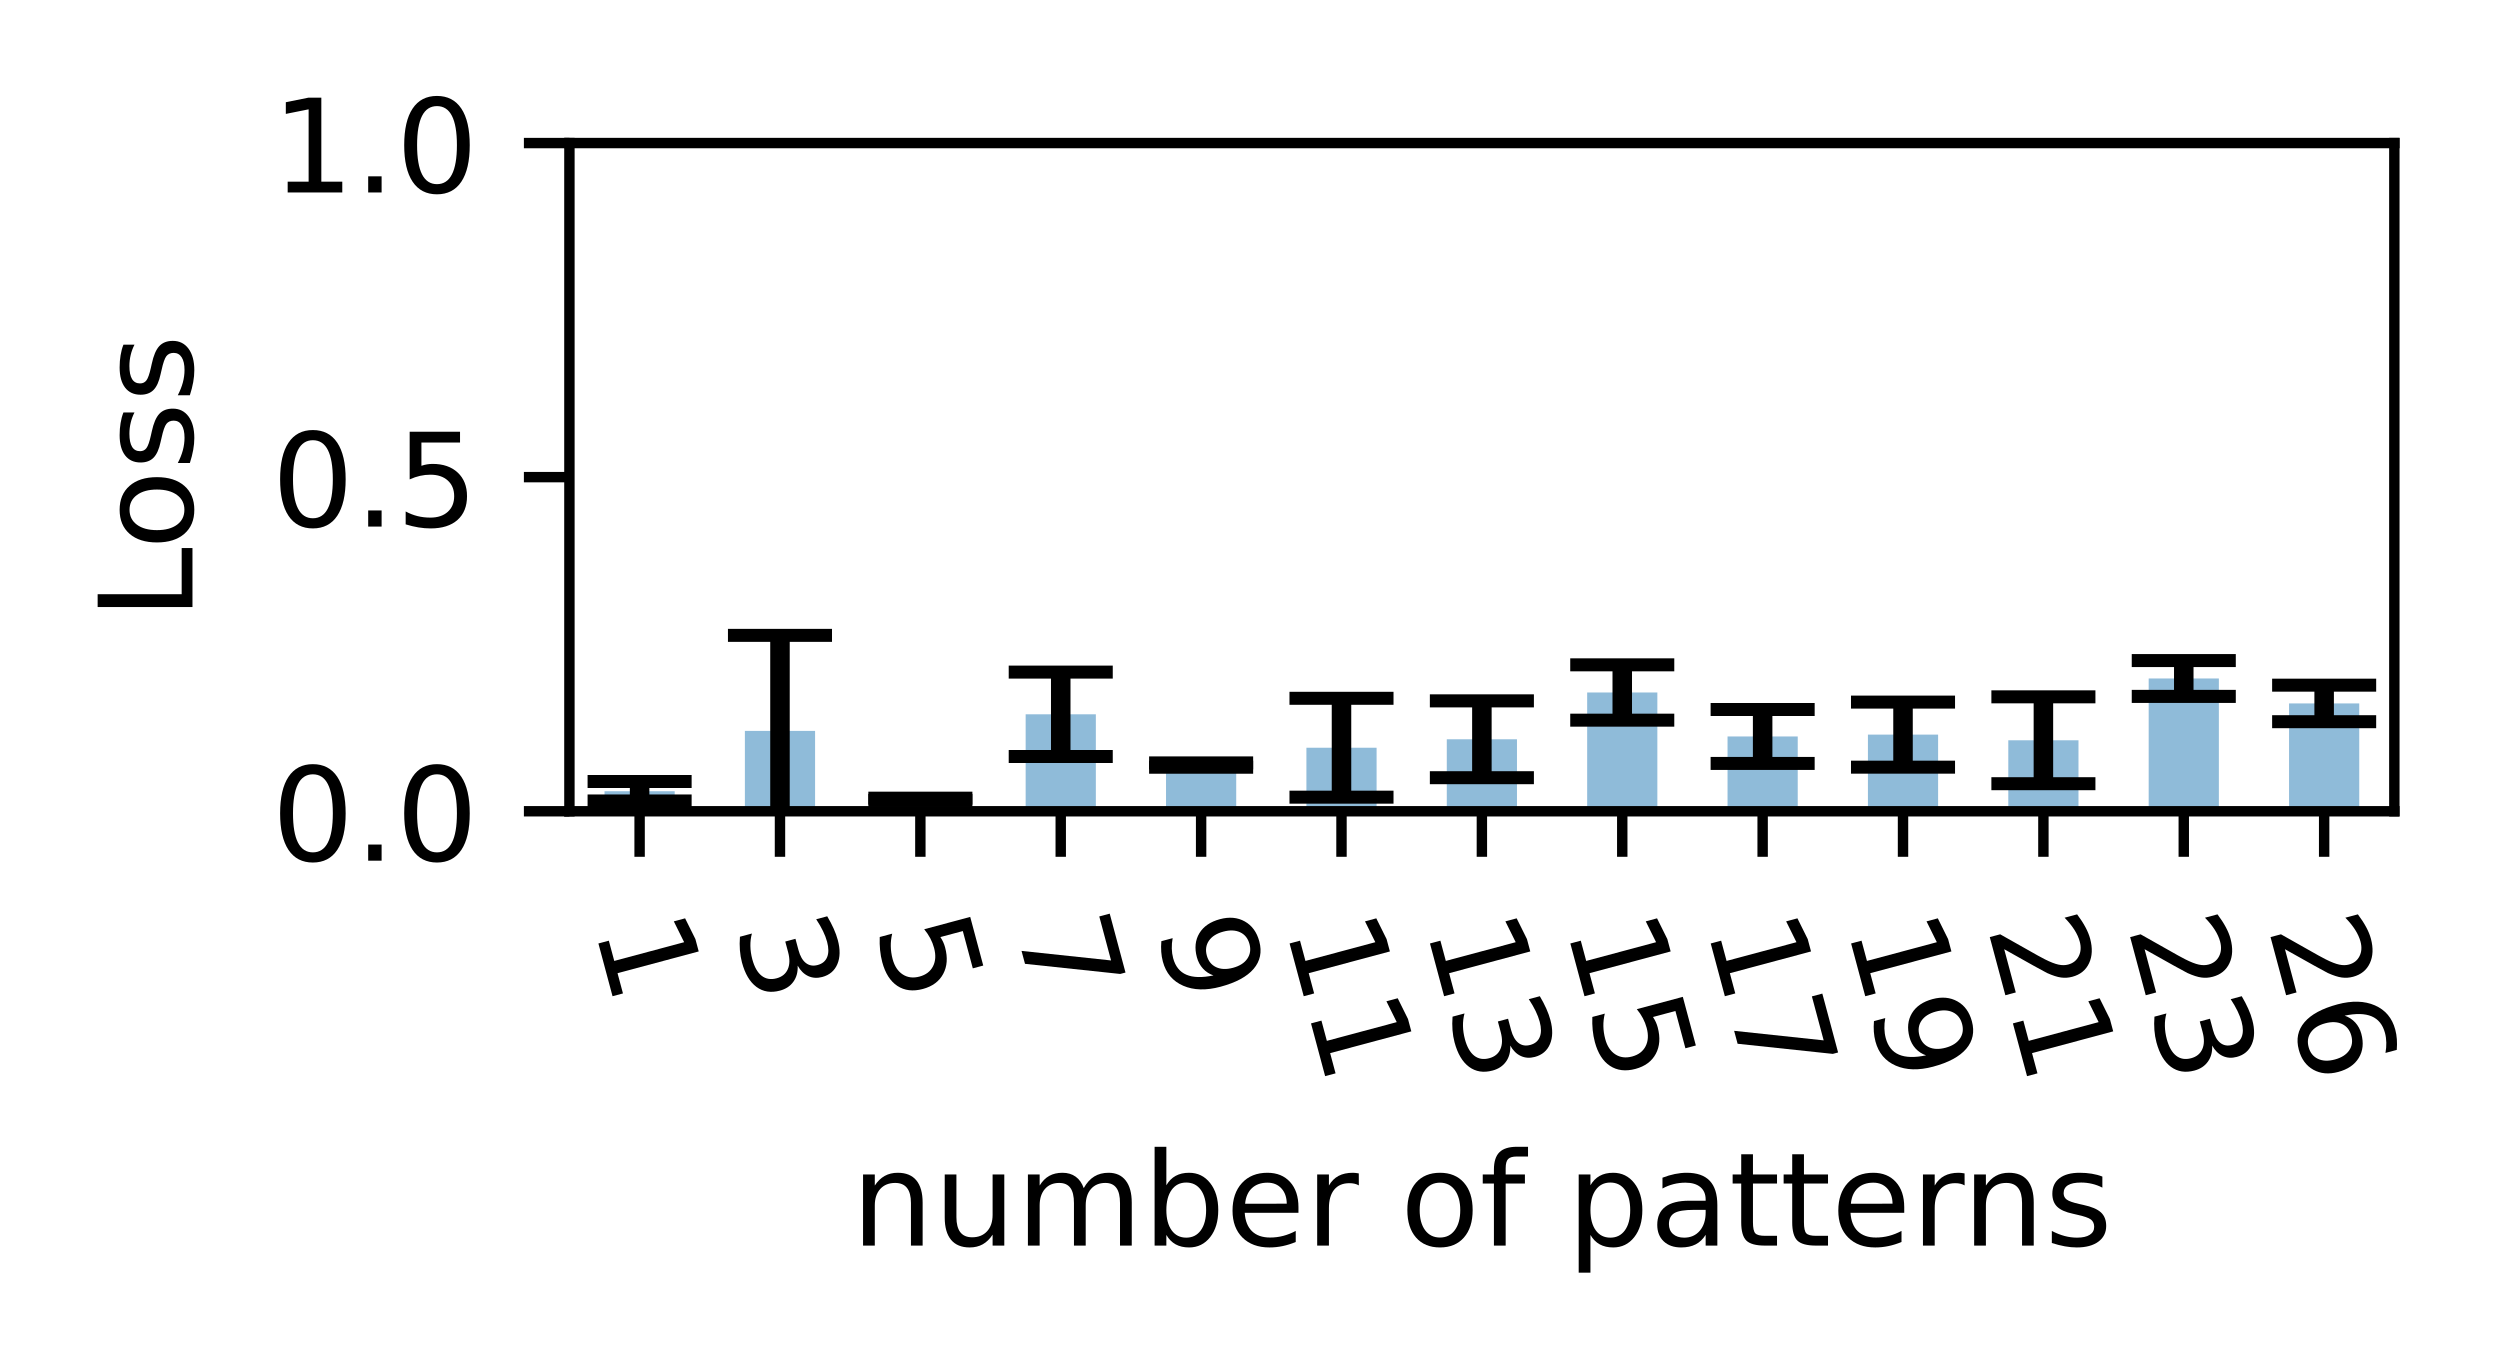
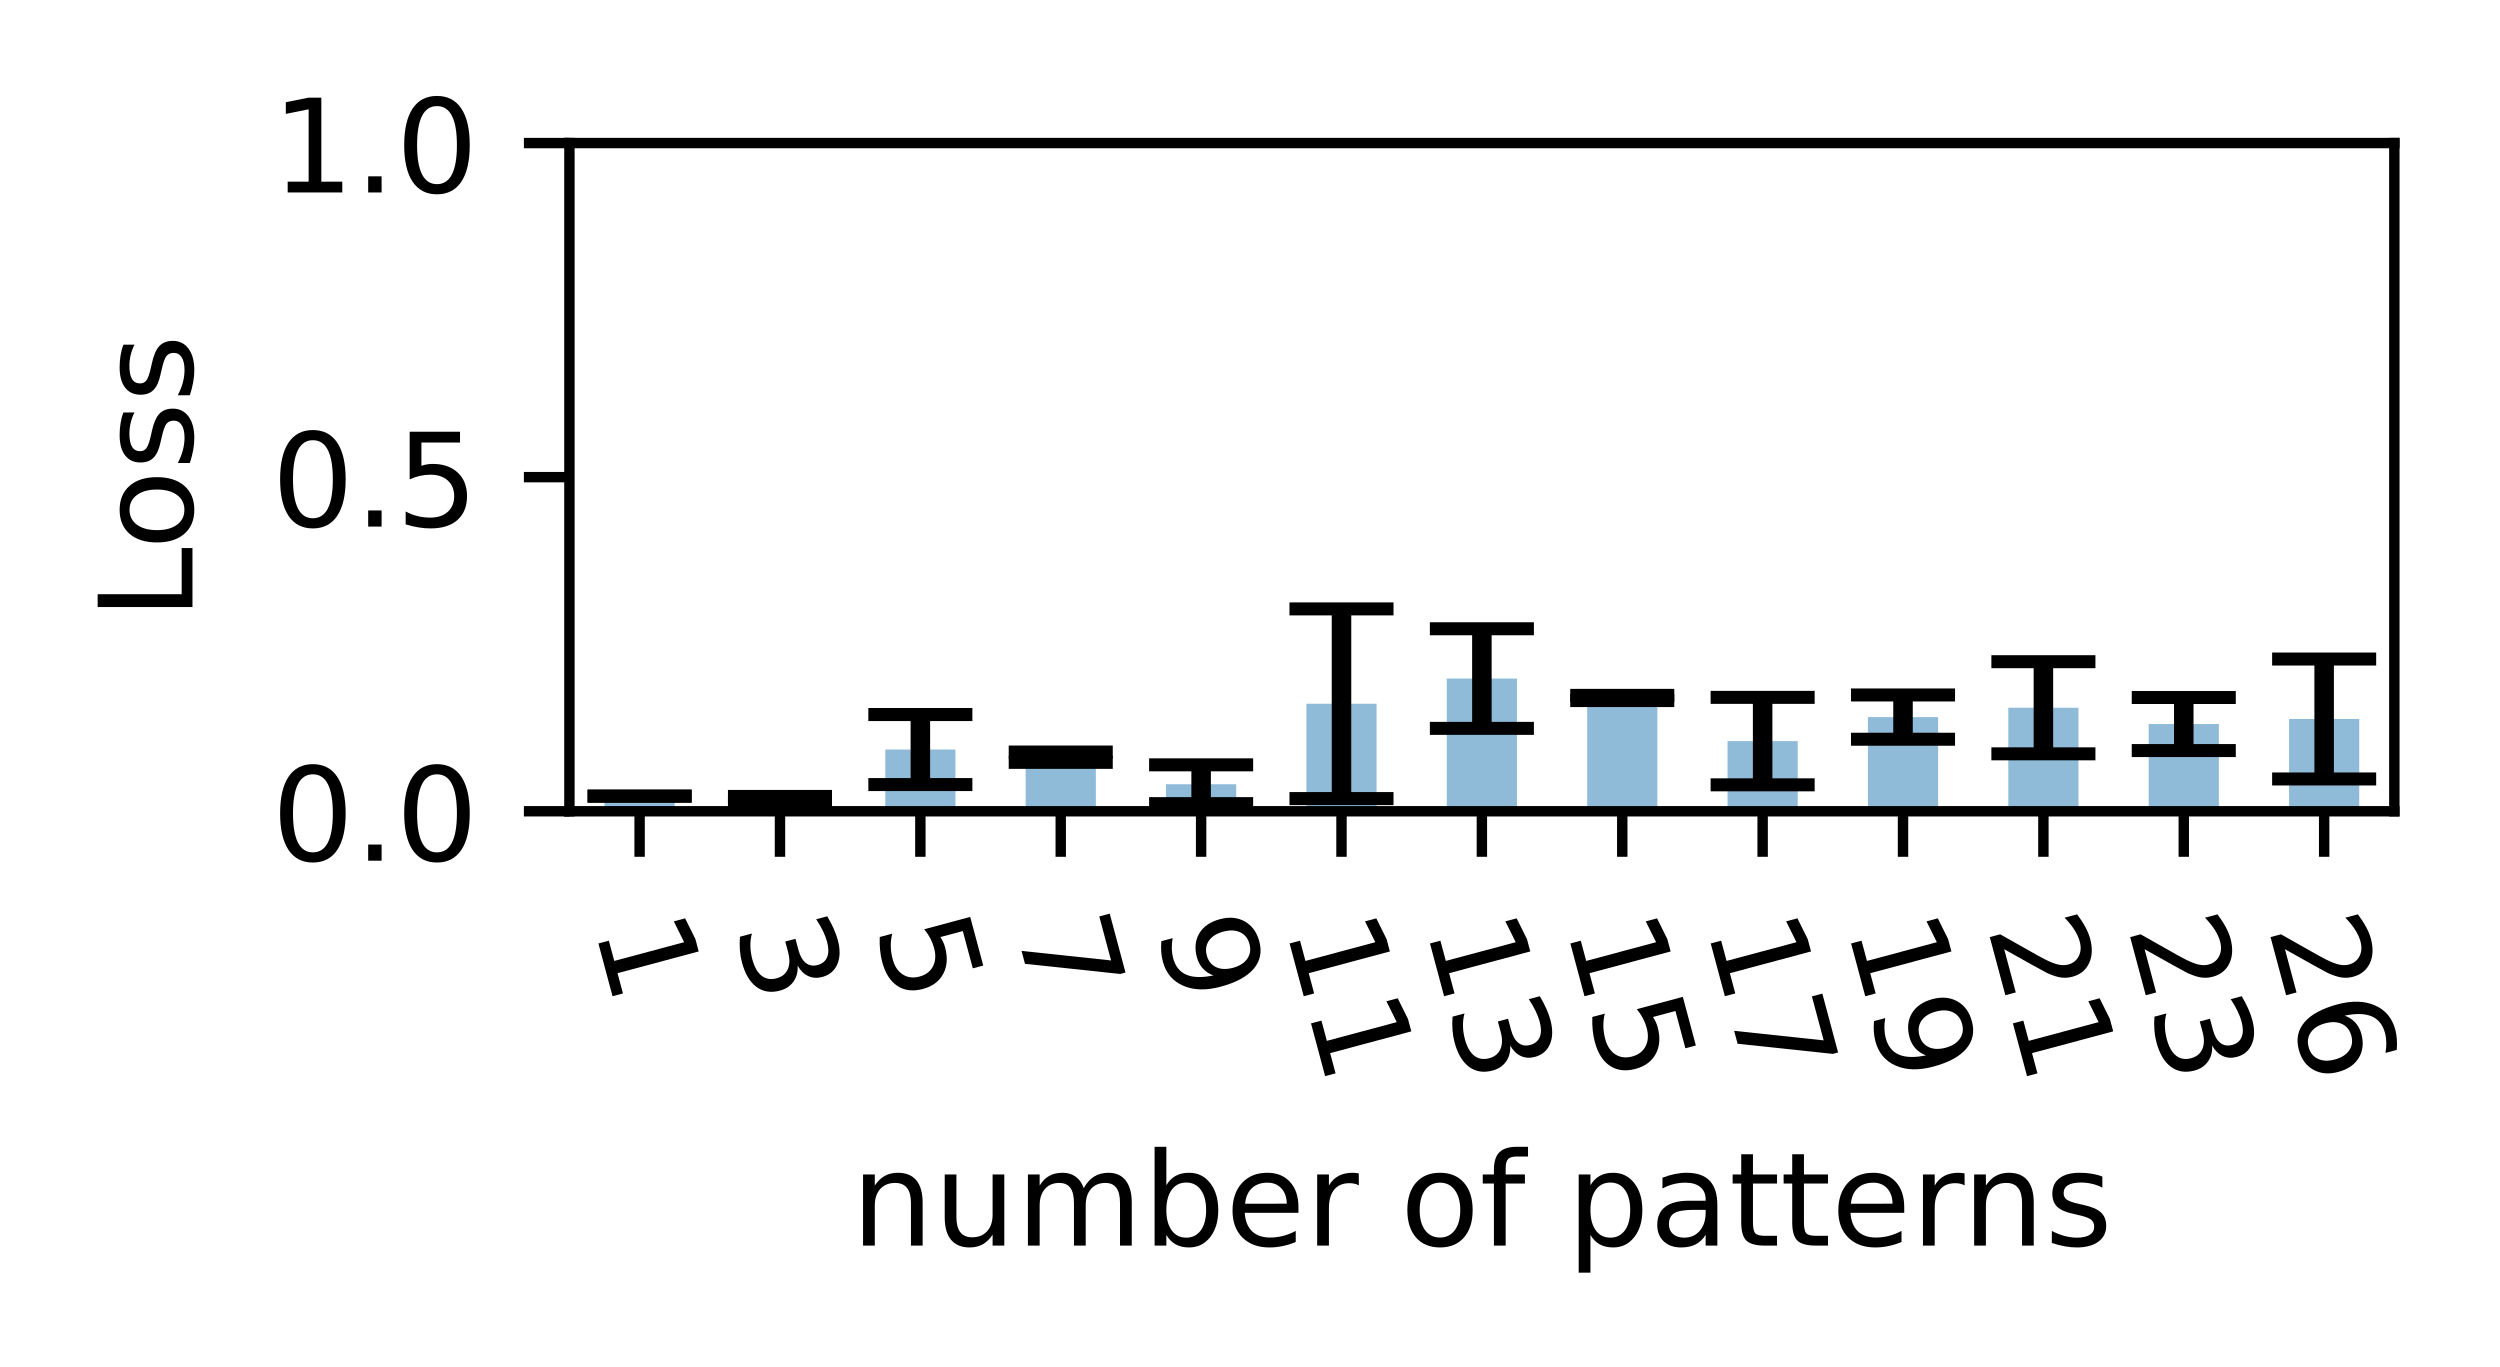
<svg xmlns="http://www.w3.org/2000/svg" xmlns:xlink="http://www.w3.org/1999/xlink" width="192.22pt" height="105.052pt" viewBox="0 0 192.22 105.052" version="1.1">
  <defs>
    <style type="text/css">*{stroke-linejoin: round; stroke-linecap: butt}</style>
  </defs>
  <g id="figure_1">
    <g id="patch_1">
      <path d="M 0 105.052  L 192.22 105.052  L 192.22 0  L 0 0  L 0 105.052  z " style="fill: none" />
    </g>
    <g id="axes_1">
      <g id="patch_2">
        <path d="M 43.781 62.377  L 184.096 62.377  L 184.096 10.999  L 43.781 10.999  L 43.781 62.377  z " style="fill: none" />
      </g>
      <g id="patch_3">
-         <path d="M 46.48 62.377  L 51.876 62.377  L 51.876 60.836  L 46.48 60.836  z " clip-path="url(#pf0fa084172)" style="fill: #1f77b4; opacity: 0.5" />
+         <path d="M 46.48 62.377  L 51.876 62.377  L 51.876 61.214  L 46.48 61.214  z " clip-path="url(#p32cb9b7540)" style="fill: #1f77b4; opacity: 0.5" />
      </g>
      <g id="patch_4">
-         <path d="M 57.273 62.377  L 62.67 62.377  L 62.67 56.197  L 57.273 56.197  z " clip-path="url(#pf0fa084172)" style="fill: #1f77b4; opacity: 0.5" />
+         <path d="M 57.273 62.377  L 62.67 62.377  L 62.67 61.5  L 57.273 61.5  z " clip-path="url(#p32cb9b7540)" style="fill: #1f77b4; opacity: 0.5" />
      </g>
      <g id="patch_5">
-         <path d="M 68.067 62.377  L 73.463 62.377  L 73.463 61.457  L 68.067 61.457  z " clip-path="url(#pf0fa084172)" style="fill: #1f77b4; opacity: 0.5" />
+         <path d="M 68.067 62.377  L 73.463 62.377  L 73.463 57.631  L 68.067 57.631  z " clip-path="url(#p32cb9b7540)" style="fill: #1f77b4; opacity: 0.5" />
      </g>
      <g id="patch_6">
-         <path d="M 78.86 62.377  L 84.257 62.377  L 84.257 54.921  L 78.86 54.921  z " clip-path="url(#pf0fa084172)" style="fill: #1f77b4; opacity: 0.5" />
+         <path d="M 78.86 62.377  L 84.257 62.377  L 84.257 58.22  L 78.86 58.22  z " clip-path="url(#p32cb9b7540)" style="fill: #1f77b4; opacity: 0.5" />
      </g>
      <g id="patch_7">
-         <path d="M 89.653 62.377  L 95.05 62.377  L 95.05 58.825  L 89.653 58.825  z " clip-path="url(#pf0fa084172)" style="fill: #1f77b4; opacity: 0.5" />
+         <path d="M 89.653 62.377  L 95.05 62.377  L 95.05 60.299  L 89.653 60.299  z " clip-path="url(#p32cb9b7540)" style="fill: #1f77b4; opacity: 0.5" />
      </g>
      <g id="patch_8">
-         <path d="M 100.447 62.377  L 105.844 62.377  L 105.844 57.492  L 100.447 57.492  z " clip-path="url(#pf0fa084172)" style="fill: #1f77b4; opacity: 0.5" />
+         <path d="M 100.447 62.377  L 105.844 62.377  L 105.844 54.109  L 100.447 54.109  z " clip-path="url(#p32cb9b7540)" style="fill: #1f77b4; opacity: 0.5" />
      </g>
      <g id="patch_9">
-         <path d="M 111.24 62.377  L 116.637 62.377  L 116.637 56.842  L 111.24 56.842  z " clip-path="url(#pf0fa084172)" style="fill: #1f77b4; opacity: 0.5" />
+         <path d="M 111.24 62.377  L 116.637 62.377  L 116.637 52.173  L 111.24 52.173  z " clip-path="url(#p32cb9b7540)" style="fill: #1f77b4; opacity: 0.5" />
      </g>
      <g id="patch_10">
-         <path d="M 122.034 62.377  L 127.431 62.377  L 127.431 53.244  L 122.034 53.244  z " clip-path="url(#pf0fa084172)" style="fill: #1f77b4; opacity: 0.5" />
+         <path d="M 122.034 62.377  L 127.431 62.377  L 127.431 53.667  L 122.034 53.667  z " clip-path="url(#p32cb9b7540)" style="fill: #1f77b4; opacity: 0.5" />
      </g>
      <g id="patch_11">
-         <path d="M 132.827 62.377  L 138.224 62.377  L 138.224 56.625  L 132.827 56.625  z " clip-path="url(#pf0fa084172)" style="fill: #1f77b4; opacity: 0.5" />
+         <path d="M 132.827 62.377  L 138.224 62.377  L 138.224 56.983  L 132.827 56.983  z " clip-path="url(#p32cb9b7540)" style="fill: #1f77b4; opacity: 0.5" />
      </g>
      <g id="patch_12">
-         <path d="M 143.621 62.377  L 149.017 62.377  L 149.017 56.483  L 143.621 56.483  z " clip-path="url(#pf0fa084172)" style="fill: #1f77b4; opacity: 0.5" />
+         <path d="M 143.621 62.377  L 149.017 62.377  L 149.017 55.138  L 143.621 55.138  z " clip-path="url(#p32cb9b7540)" style="fill: #1f77b4; opacity: 0.5" />
      </g>
      <g id="patch_13">
-         <path d="M 154.414 62.377  L 159.811 62.377  L 159.811 56.918  L 154.414 56.918  z " clip-path="url(#pf0fa084172)" style="fill: #1f77b4; opacity: 0.5" />
+         <path d="M 154.414 62.377  L 159.811 62.377  L 159.811 54.418  L 154.414 54.418  z " clip-path="url(#p32cb9b7540)" style="fill: #1f77b4; opacity: 0.5" />
      </g>
      <g id="patch_14">
-         <path d="M 165.208 62.377  L 170.604 62.377  L 170.604 52.167  L 165.208 52.167  z " clip-path="url(#pf0fa084172)" style="fill: #1f77b4; opacity: 0.5" />
+         <path d="M 165.208 62.377  L 170.604 62.377  L 170.604 55.67  L 165.208 55.67  z " clip-path="url(#p32cb9b7540)" style="fill: #1f77b4; opacity: 0.5" />
      </g>
      <g id="patch_15">
-         <path d="M 176.001 62.377  L 181.398 62.377  L 181.398 54.085  L 176.001 54.085  z " clip-path="url(#pf0fa084172)" style="fill: #1f77b4; opacity: 0.5" />
+         <path d="M 176.001 62.377  L 181.398 62.377  L 181.398 55.281  L 176.001 55.281  z " clip-path="url(#p32cb9b7540)" style="fill: #1f77b4; opacity: 0.5" />
      </g>
      <g id="matplotlib.axis_1">
        <g id="xtick_1">
          <g id="line2d_1">
            <defs>
-               <path id="mbf440518ce" d="M 0 0  L 0 3.5  " style="stroke: #000000; stroke-width: 0.8" />
+               <path id="m247c81ebcf" d="M 0 0  L 0 3.5  " style="stroke: #000000; stroke-width: 0.8" />
            </defs>
            <g>
-               <use xlink:href="#mbf440518ce" x="49.178" y="62.377" style="stroke: #000000; stroke-width: 0.8" />
+               <use xlink:href="#m247c81ebcf" x="49.178" y="62.377" style="stroke: #000000; stroke-width: 0.8" />
            </g>
          </g>
          <g id="text_1">
            <g transform="translate(45.68926 71.34379) rotate(-285) scale(0.1 -0.1)">
              <defs>
                <path id="DejaVuSans-31" d="M 794 531  L 1825 531  L 1825 4091  L 703 3866  L 703 4441  L 1819 4666  L 2450 4666  L 2450 531  L 3481 531  L 3481 0  L 794 0  L 794 531  z " transform="scale(0.015625)" />
              </defs>
              <use xlink:href="#DejaVuSans-31" />
            </g>
          </g>
        </g>
        <g id="xtick_2">
          <g id="line2d_2">
            <g>
-               <use xlink:href="#mbf440518ce" x="59.971" y="62.377" style="stroke: #000000; stroke-width: 0.8" />
+               <use xlink:href="#m247c81ebcf" x="59.971" y="62.377" style="stroke: #000000; stroke-width: 0.8" />
            </g>
          </g>
          <g id="text_2">
            <g transform="translate(56.48272 71.34379) rotate(-285) scale(0.1 -0.1)">
              <defs>
                <path id="DejaVuSans-33" d="M 2597 2516  Q 3050 2419 3304 2112  Q 3559 1806 3559 1356  Q 3559 666 3084 287  Q 2609 -91 1734 -91  Q 1441 -91 1130 -33  Q 819 25 488 141  L 488 750  Q 750 597 1062 519  Q 1375 441 1716 441  Q 2309 441 2620 675  Q 2931 909 2931 1356  Q 2931 1769 2642 2001  Q 2353 2234 1838 2234  L 1294 2234  L 1294 2753  L 1863 2753  Q 2328 2753 2575 2939  Q 2822 3125 2822 3475  Q 2822 3834 2567 4026  Q 2313 4219 1838 4219  Q 1578 4219 1281 4162  Q 984 4106 628 3988  L 628 4550  Q 988 4650 1302 4700  Q 1616 4750 1894 4750  Q 2613 4750 3031 4423  Q 3450 4097 3450 3541  Q 3450 3153 3228 2886  Q 3006 2619 2597 2516  z " transform="scale(0.015625)" />
              </defs>
              <use xlink:href="#DejaVuSans-33" />
            </g>
          </g>
        </g>
        <g id="xtick_3">
          <g id="line2d_3">
            <g>
-               <use xlink:href="#mbf440518ce" x="70.765" y="62.377" style="stroke: #000000; stroke-width: 0.8" />
+               <use xlink:href="#m247c81ebcf" x="70.765" y="62.377" style="stroke: #000000; stroke-width: 0.8" />
            </g>
          </g>
          <g id="text_3">
            <g transform="translate(67.27618 71.34379) rotate(-285) scale(0.1 -0.1)">
              <defs>
                <path id="DejaVuSans-35" d="M 691 4666  L 3169 4666  L 3169 4134  L 1269 4134  L 1269 2991  Q 1406 3038 1543 3061  Q 1681 3084 1819 3084  Q 2600 3084 3056 2656  Q 3513 2228 3513 1497  Q 3513 744 3044 326  Q 2575 -91 1722 -91  Q 1428 -91 1123 -41  Q 819 9 494 109  L 494 744  Q 775 591 1075 516  Q 1375 441 1709 441  Q 2250 441 2565 725  Q 2881 1009 2881 1497  Q 2881 1984 2565 2268  Q 2250 2553 1709 2553  Q 1456 2553 1204 2497  Q 953 2441 691 2322  L 691 4666  z " transform="scale(0.015625)" />
              </defs>
              <use xlink:href="#DejaVuSans-35" />
            </g>
          </g>
        </g>
        <g id="xtick_4">
          <g id="line2d_4">
            <g>
-               <use xlink:href="#mbf440518ce" x="81.558" y="62.377" style="stroke: #000000; stroke-width: 0.8" />
+               <use xlink:href="#m247c81ebcf" x="81.558" y="62.377" style="stroke: #000000; stroke-width: 0.8" />
            </g>
          </g>
          <g id="text_4">
            <g transform="translate(78.06964 71.34379) rotate(-285) scale(0.1 -0.1)">
              <defs>
                <path id="DejaVuSans-37" d="M 525 4666  L 3525 4666  L 3525 4397  L 1831 0  L 1172 0  L 2766 4134  L 525 4134  L 525 4666  z " transform="scale(0.015625)" />
              </defs>
              <use xlink:href="#DejaVuSans-37" />
            </g>
          </g>
        </g>
        <g id="xtick_5">
          <g id="line2d_5">
            <g>
-               <use xlink:href="#mbf440518ce" x="92.352" y="62.377" style="stroke: #000000; stroke-width: 0.8" />
+               <use xlink:href="#m247c81ebcf" x="92.352" y="62.377" style="stroke: #000000; stroke-width: 0.8" />
            </g>
          </g>
          <g id="text_5">
            <g transform="translate(88.86309 71.34379) rotate(-285) scale(0.1 -0.1)">
              <defs>
                <path id="DejaVuSans-39" d="M 703 97  L 703 672  Q 941 559 1184 500  Q 1428 441 1663 441  Q 2288 441 2617 861  Q 2947 1281 2994 2138  Q 2813 1869 2534 1725  Q 2256 1581 1919 1581  Q 1219 1581 811 2004  Q 403 2428 403 3163  Q 403 3881 828 4315  Q 1253 4750 1959 4750  Q 2769 4750 3195 4129  Q 3622 3509 3622 2328  Q 3622 1225 3098 567  Q 2575 -91 1691 -91  Q 1453 -91 1209 -44  Q 966 3 703 97  z M 1959 2075  Q 2384 2075 2632 2365  Q 2881 2656 2881 3163  Q 2881 3666 2632 3958  Q 2384 4250 1959 4250  Q 1534 4250 1286 3958  Q 1038 3666 1038 3163  Q 1038 2656 1286 2365  Q 1534 2075 1959 2075  z " transform="scale(0.015625)" />
              </defs>
              <use xlink:href="#DejaVuSans-39" />
            </g>
          </g>
        </g>
        <g id="xtick_6">
          <g id="line2d_6">
            <g>
-               <use xlink:href="#mbf440518ce" x="103.145" y="62.377" style="stroke: #000000; stroke-width: 0.8" />
+               <use xlink:href="#m247c81ebcf" x="103.145" y="62.377" style="stroke: #000000; stroke-width: 0.8" />
            </g>
          </g>
          <g id="text_6">
            <g transform="translate(98.83318 71.34379) rotate(-285) scale(0.1 -0.1)">
              <use xlink:href="#DejaVuSans-31" />
              <use xlink:href="#DejaVuSans-31" transform="translate(63.62305 0)" />
            </g>
          </g>
        </g>
        <g id="xtick_7">
          <g id="line2d_7">
            <g>
-               <use xlink:href="#mbf440518ce" x="113.939" y="62.377" style="stroke: #000000; stroke-width: 0.8" />
+               <use xlink:href="#m247c81ebcf" x="113.939" y="62.377" style="stroke: #000000; stroke-width: 0.8" />
            </g>
          </g>
          <g id="text_7">
            <g transform="translate(109.6266 71.34379) rotate(-285) scale(0.1 -0.1)">
              <use xlink:href="#DejaVuSans-31" />
              <use xlink:href="#DejaVuSans-33" transform="translate(63.62305 0)" />
            </g>
          </g>
        </g>
        <g id="xtick_8">
          <g id="line2d_8">
            <g>
-               <use xlink:href="#mbf440518ce" x="124.732" y="62.377" style="stroke: #000000; stroke-width: 0.8" />
+               <use xlink:href="#m247c81ebcf" x="124.732" y="62.377" style="stroke: #000000; stroke-width: 0.8" />
            </g>
          </g>
          <g id="text_8">
            <g transform="translate(120.4201 71.34379) rotate(-285) scale(0.1 -0.1)">
              <use xlink:href="#DejaVuSans-31" />
              <use xlink:href="#DejaVuSans-35" transform="translate(63.62305 0)" />
            </g>
          </g>
        </g>
        <g id="xtick_9">
          <g id="line2d_9">
            <g>
-               <use xlink:href="#mbf440518ce" x="135.526" y="62.377" style="stroke: #000000; stroke-width: 0.8" />
+               <use xlink:href="#m247c81ebcf" x="135.526" y="62.377" style="stroke: #000000; stroke-width: 0.8" />
            </g>
          </g>
          <g id="text_9">
            <g transform="translate(131.2136 71.34379) rotate(-285) scale(0.1 -0.1)">
              <use xlink:href="#DejaVuSans-31" />
              <use xlink:href="#DejaVuSans-37" transform="translate(63.62305 0)" />
            </g>
          </g>
        </g>
        <g id="xtick_10">
          <g id="line2d_10">
            <g>
-               <use xlink:href="#mbf440518ce" x="146.319" y="62.377" style="stroke: #000000; stroke-width: 0.8" />
+               <use xlink:href="#m247c81ebcf" x="146.319" y="62.377" style="stroke: #000000; stroke-width: 0.8" />
            </g>
          </g>
          <g id="text_10">
            <g transform="translate(142.007 71.34379) rotate(-285) scale(0.1 -0.1)">
              <use xlink:href="#DejaVuSans-31" />
              <use xlink:href="#DejaVuSans-39" transform="translate(63.62305 0)" />
            </g>
          </g>
        </g>
        <g id="xtick_11">
          <g id="line2d_11">
            <g>
-               <use xlink:href="#mbf440518ce" x="157.113" y="62.377" style="stroke: #000000; stroke-width: 0.8" />
+               <use xlink:href="#m247c81ebcf" x="157.113" y="62.377" style="stroke: #000000; stroke-width: 0.8" />
            </g>
          </g>
          <g id="text_11">
            <g transform="translate(152.8005 71.34379) rotate(-285) scale(0.1 -0.1)">
              <defs>
                <path id="DejaVuSans-32" d="M 1228 531  L 3431 531  L 3431 0  L 469 0  L 469 531  Q 828 903 1448 1529  Q 2069 2156 2228 2338  Q 2531 2678 2651 2914  Q 2772 3150 2772 3378  Q 2772 3750 2511 3984  Q 2250 4219 1831 4219  Q 1534 4219 1204 4116  Q 875 4013 500 3803  L 500 4441  Q 881 4594 1212 4672  Q 1544 4750 1819 4750  Q 2544 4750 2975 4387  Q 3406 4025 3406 3419  Q 3406 3131 3298 2873  Q 3191 2616 2906 2266  Q 2828 2175 2409 1742  Q 1991 1309 1228 531  z " transform="scale(0.015625)" />
              </defs>
              <use xlink:href="#DejaVuSans-32" />
              <use xlink:href="#DejaVuSans-31" transform="translate(63.62305 0)" />
            </g>
          </g>
        </g>
        <g id="xtick_12">
          <g id="line2d_12">
            <g>
-               <use xlink:href="#mbf440518ce" x="167.906" y="62.377" style="stroke: #000000; stroke-width: 0.8" />
+               <use xlink:href="#m247c81ebcf" x="167.906" y="62.377" style="stroke: #000000; stroke-width: 0.8" />
            </g>
          </g>
          <g id="text_12">
            <g transform="translate(163.5939 71.34379) rotate(-285) scale(0.1 -0.1)">
              <use xlink:href="#DejaVuSans-32" />
              <use xlink:href="#DejaVuSans-33" transform="translate(63.62305 0)" />
            </g>
          </g>
        </g>
        <g id="xtick_13">
          <g id="line2d_13">
            <g>
-               <use xlink:href="#mbf440518ce" x="178.699" y="62.377" style="stroke: #000000; stroke-width: 0.8" />
+               <use xlink:href="#m247c81ebcf" x="178.699" y="62.377" style="stroke: #000000; stroke-width: 0.8" />
            </g>
          </g>
          <g id="text_13">
            <g transform="translate(174.3874 71.34379) rotate(-285) scale(0.1 -0.1)">
              <defs>
                <path id="DejaVuSans-36" d="M 2113 2584  Q 1688 2584 1439 2293  Q 1191 2003 1191 1497  Q 1191 994 1439 701  Q 1688 409 2113 409  Q 2538 409 2786 701  Q 3034 994 3034 1497  Q 3034 2003 2786 2293  Q 2538 2584 2113 2584  z M 3366 4563  L 3366 3988  Q 3128 4100 2886 4159  Q 2644 4219 2406 4219  Q 1781 4219 1451 3797  Q 1122 3375 1075 2522  Q 1259 2794 1537 2939  Q 1816 3084 2150 3084  Q 2853 3084 3261 2657  Q 3669 2231 3669 1497  Q 3669 778 3244 343  Q 2819 -91 2113 -91  Q 1303 -91 875 529  Q 447 1150 447 2328  Q 447 3434 972 4092  Q 1497 4750 2381 4750  Q 2619 4750 2861 4703  Q 3103 4656 3366 4563  z " transform="scale(0.015625)" />
              </defs>
              <use xlink:href="#DejaVuSans-32" />
              <use xlink:href="#DejaVuSans-36" transform="translate(63.62305 0)" />
            </g>
          </g>
        </g>
        <g id="text_14">
          <g transform="translate(65.45045 95.7719) scale(0.1 -0.1)">
            <defs>
              <path id="DejaVuSans-6e" d="M 3513 2113  L 3513 0  L 2938 0  L 2938 2094  Q 2938 2591 2744 2837  Q 2550 3084 2163 3084  Q 1697 3084 1428 2787  Q 1159 2491 1159 1978  L 1159 0  L 581 0  L 581 3500  L 1159 3500  L 1159 2956  Q 1366 3272 1645 3428  Q 1925 3584 2291 3584  Q 2894 3584 3203 3211  Q 3513 2838 3513 2113  z " transform="scale(0.015625)" />
              <path id="DejaVuSans-75" d="M 544 1381  L 544 3500  L 1119 3500  L 1119 1403  Q 1119 906 1312 657  Q 1506 409 1894 409  Q 2359 409 2629 706  Q 2900 1003 2900 1516  L 2900 3500  L 3475 3500  L 3475 0  L 2900 0  L 2900 538  Q 2691 219 2414 64  Q 2138 -91 1772 -91  Q 1169 -91 856 284  Q 544 659 544 1381  z M 1991 3584  L 1991 3584  z " transform="scale(0.015625)" />
              <path id="DejaVuSans-6d" d="M 3328 2828  Q 3544 3216 3844 3400  Q 4144 3584 4550 3584  Q 5097 3584 5394 3201  Q 5691 2819 5691 2113  L 5691 0  L 5113 0  L 5113 2094  Q 5113 2597 4934 2840  Q 4756 3084 4391 3084  Q 3944 3084 3684 2787  Q 3425 2491 3425 1978  L 3425 0  L 2847 0  L 2847 2094  Q 2847 2600 2669 2842  Q 2491 3084 2119 3084  Q 1678 3084 1418 2786  Q 1159 2488 1159 1978  L 1159 0  L 581 0  L 581 3500  L 1159 3500  L 1159 2956  Q 1356 3278 1631 3431  Q 1906 3584 2284 3584  Q 2666 3584 2933 3390  Q 3200 3197 3328 2828  z " transform="scale(0.015625)" />
              <path id="DejaVuSans-62" d="M 3116 1747  Q 3116 2381 2855 2742  Q 2594 3103 2138 3103  Q 1681 3103 1420 2742  Q 1159 2381 1159 1747  Q 1159 1113 1420 752  Q 1681 391 2138 391  Q 2594 391 2855 752  Q 3116 1113 3116 1747  z M 1159 2969  Q 1341 3281 1617 3432  Q 1894 3584 2278 3584  Q 2916 3584 3314 3078  Q 3713 2572 3713 1747  Q 3713 922 3314 415  Q 2916 -91 2278 -91  Q 1894 -91 1617 61  Q 1341 213 1159 525  L 1159 0  L 581 0  L 581 4863  L 1159 4863  L 1159 2969  z " transform="scale(0.015625)" />
              <path id="DejaVuSans-65" d="M 3597 1894  L 3597 1613  L 953 1613  Q 991 1019 1311 708  Q 1631 397 2203 397  Q 2534 397 2845 478  Q 3156 559 3463 722  L 3463 178  Q 3153 47 2828 -22  Q 2503 -91 2169 -91  Q 1331 -91 842 396  Q 353 884 353 1716  Q 353 2575 817 3079  Q 1281 3584 2069 3584  Q 2775 3584 3186 3129  Q 3597 2675 3597 1894  z M 3022 2063  Q 3016 2534 2758 2815  Q 2500 3097 2075 3097  Q 1594 3097 1305 2825  Q 1016 2553 972 2059  L 3022 2063  z " transform="scale(0.015625)" />
              <path id="DejaVuSans-72" d="M 2631 2963  Q 2534 3019 2420 3045  Q 2306 3072 2169 3072  Q 1681 3072 1420 2755  Q 1159 2438 1159 1844  L 1159 0  L 581 0  L 581 3500  L 1159 3500  L 1159 2956  Q 1341 3275 1631 3429  Q 1922 3584 2338 3584  Q 2397 3584 2469 3576  Q 2541 3569 2628 3553  L 2631 2963  z " transform="scale(0.015625)" />
              <path id="DejaVuSans-20" transform="scale(0.015625)" />
              <path id="DejaVuSans-6f" d="M 1959 3097  Q 1497 3097 1228 2736  Q 959 2375 959 1747  Q 959 1119 1226 758  Q 1494 397 1959 397  Q 2419 397 2687 759  Q 2956 1122 2956 1747  Q 2956 2369 2687 2733  Q 2419 3097 1959 3097  z M 1959 3584  Q 2709 3584 3137 3096  Q 3566 2609 3566 1747  Q 3566 888 3137 398  Q 2709 -91 1959 -91  Q 1206 -91 779 398  Q 353 888 353 1747  Q 353 2609 779 3096  Q 1206 3584 1959 3584  z " transform="scale(0.015625)" />
              <path id="DejaVuSans-66" d="M 2375 4863  L 2375 4384  L 1825 4384  Q 1516 4384 1395 4259  Q 1275 4134 1275 3809  L 1275 3500  L 2222 3500  L 2222 3053  L 1275 3053  L 1275 0  L 697 0  L 697 3053  L 147 3053  L 147 3500  L 697 3500  L 697 3744  Q 697 4328 969 4595  Q 1241 4863 1831 4863  L 2375 4863  z " transform="scale(0.015625)" />
              <path id="DejaVuSans-70" d="M 1159 525  L 1159 -1331  L 581 -1331  L 581 3500  L 1159 3500  L 1159 2969  Q 1341 3281 1617 3432  Q 1894 3584 2278 3584  Q 2916 3584 3314 3078  Q 3713 2572 3713 1747  Q 3713 922 3314 415  Q 2916 -91 2278 -91  Q 1894 -91 1617 61  Q 1341 213 1159 525  z M 3116 1747  Q 3116 2381 2855 2742  Q 2594 3103 2138 3103  Q 1681 3103 1420 2742  Q 1159 2381 1159 1747  Q 1159 1113 1420 752  Q 1681 391 2138 391  Q 2594 391 2855 752  Q 3116 1113 3116 1747  z " transform="scale(0.015625)" />
              <path id="DejaVuSans-61" d="M 2194 1759  Q 1497 1759 1228 1600  Q 959 1441 959 1056  Q 959 750 1161 570  Q 1363 391 1709 391  Q 2188 391 2477 730  Q 2766 1069 2766 1631  L 2766 1759  L 2194 1759  z M 3341 1997  L 3341 0  L 2766 0  L 2766 531  Q 2569 213 2275 61  Q 1981 -91 1556 -91  Q 1019 -91 701 211  Q 384 513 384 1019  Q 384 1609 779 1909  Q 1175 2209 1959 2209  L 2766 2209  L 2766 2266  Q 2766 2663 2505 2880  Q 2244 3097 1772 3097  Q 1472 3097 1187 3025  Q 903 2953 641 2809  L 641 3341  Q 956 3463 1253 3523  Q 1550 3584 1831 3584  Q 2591 3584 2966 3190  Q 3341 2797 3341 1997  z " transform="scale(0.015625)" />
              <path id="DejaVuSans-74" d="M 1172 4494  L 1172 3500  L 2356 3500  L 2356 3053  L 1172 3053  L 1172 1153  Q 1172 725 1289 603  Q 1406 481 1766 481  L 2356 481  L 2356 0  L 1766 0  Q 1100 0 847 248  Q 594 497 594 1153  L 594 3053  L 172 3053  L 172 3500  L 594 3500  L 594 4494  L 1172 4494  z " transform="scale(0.015625)" />
              <path id="DejaVuSans-73" d="M 2834 3397  L 2834 2853  Q 2591 2978 2328 3040  Q 2066 3103 1784 3103  Q 1356 3103 1142 2972  Q 928 2841 928 2578  Q 928 2378 1081 2264  Q 1234 2150 1697 2047  L 1894 2003  Q 2506 1872 2764 1633  Q 3022 1394 3022 966  Q 3022 478 2636 193  Q 2250 -91 1575 -91  Q 1294 -91 989 -36  Q 684 19 347 128  L 347 722  Q 666 556 975 473  Q 1284 391 1588 391  Q 1994 391 2212 530  Q 2431 669 2431 922  Q 2431 1156 2273 1281  Q 2116 1406 1581 1522  L 1381 1569  Q 847 1681 609 1914  Q 372 2147 372 2553  Q 372 3047 722 3315  Q 1072 3584 1716 3584  Q 2034 3584 2315 3537  Q 2597 3491 2834 3397  z " transform="scale(0.015625)" />
            </defs>
            <use xlink:href="#DejaVuSans-6e" />
            <use xlink:href="#DejaVuSans-75" transform="translate(63.37891 0)" />
            <use xlink:href="#DejaVuSans-6d" transform="translate(126.7578 0)" />
            <use xlink:href="#DejaVuSans-62" transform="translate(224.1699 0)" />
            <use xlink:href="#DejaVuSans-65" transform="translate(287.6465 0)" />
            <use xlink:href="#DejaVuSans-72" transform="translate(349.1699 0)" />
            <use xlink:href="#DejaVuSans-20" transform="translate(390.2832 0)" />
            <use xlink:href="#DejaVuSans-6f" transform="translate(422.0703 0)" />
            <use xlink:href="#DejaVuSans-66" transform="translate(483.252 0)" />
            <use xlink:href="#DejaVuSans-20" transform="translate(518.457 0)" />
            <use xlink:href="#DejaVuSans-70" transform="translate(550.2441 0)" />
            <use xlink:href="#DejaVuSans-61" transform="translate(613.7207 0)" />
            <use xlink:href="#DejaVuSans-74" transform="translate(675 0)" />
            <use xlink:href="#DejaVuSans-74" transform="translate(714.209 0)" />
            <use xlink:href="#DejaVuSans-65" transform="translate(753.418 0)" />
            <use xlink:href="#DejaVuSans-72" transform="translate(814.9414 0)" />
            <use xlink:href="#DejaVuSans-6e" transform="translate(854.3047 0)" />
            <use xlink:href="#DejaVuSans-73" transform="translate(917.6836 0)" />
          </g>
        </g>
      </g>
      <g id="matplotlib.axis_2">
        <g id="ytick_1">
          <g id="line2d_14">
            <defs>
-               <path id="m0056679571" d="M 0 0  L -3.5 0  " style="stroke: #000000; stroke-width: 0.8" />
+               <path id="me9b07ce4b2" d="M 0 0  L -3.5 0  " style="stroke: #000000; stroke-width: 0.8" />
            </defs>
            <g>
-               <use xlink:href="#m0056679571" x="43.781" y="62.377" style="stroke: #000000; stroke-width: 0.8" />
+               <use xlink:href="#me9b07ce4b2" x="43.781" y="62.377" style="stroke: #000000; stroke-width: 0.8" />
            </g>
          </g>
          <g id="text_15">
            <g transform="translate(20.87813 66.17639) scale(0.1 -0.1)">
              <defs>
                <path id="DejaVuSans-30" d="M 2034 4250  Q 1547 4250 1301 3770  Q 1056 3291 1056 2328  Q 1056 1369 1301 889  Q 1547 409 2034 409  Q 2525 409 2770 889  Q 3016 1369 3016 2328  Q 3016 3291 2770 3770  Q 2525 4250 2034 4250  z M 2034 4750  Q 2819 4750 3233 4129  Q 3647 3509 3647 2328  Q 3647 1150 3233 529  Q 2819 -91 2034 -91  Q 1250 -91 836 529  Q 422 1150 422 2328  Q 422 3509 836 4129  Q 1250 4750 2034 4750  z " transform="scale(0.015625)" />
                <path id="DejaVuSans-2e" d="M 684 794  L 1344 794  L 1344 0  L 684 0  L 684 794  z " transform="scale(0.015625)" />
              </defs>
              <use xlink:href="#DejaVuSans-30" />
              <use xlink:href="#DejaVuSans-2e" transform="translate(63.62305 0)" />
              <use xlink:href="#DejaVuSans-30" transform="translate(95.41016 0)" />
            </g>
          </g>
        </g>
        <g id="ytick_2">
          <g id="line2d_15">
            <g>
-               <use xlink:href="#m0056679571" x="43.781" y="36.688" style="stroke: #000000; stroke-width: 0.8" />
+               <use xlink:href="#me9b07ce4b2" x="43.781" y="36.688" style="stroke: #000000; stroke-width: 0.8" />
            </g>
          </g>
          <g id="text_16">
            <g transform="translate(20.87813 40.48741) scale(0.1 -0.1)">
              <use xlink:href="#DejaVuSans-30" />
              <use xlink:href="#DejaVuSans-2e" transform="translate(63.62305 0)" />
              <use xlink:href="#DejaVuSans-35" transform="translate(95.41016 0)" />
            </g>
          </g>
        </g>
        <g id="ytick_3">
          <g id="line2d_16">
            <g>
-               <use xlink:href="#m0056679571" x="43.781" y="10.999" style="stroke: #000000; stroke-width: 0.8" />
+               <use xlink:href="#me9b07ce4b2" x="43.781" y="10.999" style="stroke: #000000; stroke-width: 0.8" />
            </g>
          </g>
          <g id="text_17">
            <g transform="translate(20.87813 14.79844) scale(0.1 -0.1)">
              <use xlink:href="#DejaVuSans-31" />
              <use xlink:href="#DejaVuSans-2e" transform="translate(63.62305 0)" />
              <use xlink:href="#DejaVuSans-30" transform="translate(95.41016 0)" />
            </g>
          </g>
        </g>
        <g id="text_18">
          <g transform="translate(14.79844 47.65538) rotate(-90) scale(0.1 -0.1)">
            <defs>
              <path id="DejaVuSans-4c" d="M 628 4666  L 1259 4666  L 1259 531  L 3531 531  L 3531 0  L 628 0  L 628 4666  z " transform="scale(0.015625)" />
            </defs>
            <use xlink:href="#DejaVuSans-4c" />
            <use xlink:href="#DejaVuSans-6f" transform="translate(53.96289 0)" />
            <use xlink:href="#DejaVuSans-73" transform="translate(115.1445 0)" />
            <use xlink:href="#DejaVuSans-73" transform="translate(167.2441 0)" />
          </g>
        </g>
      </g>
      <g id="LineCollection_1">
-         <path d="M 49.178 61.583  L 49.178 60.088  " clip-path="url(#pf0fa084172)" style="fill: none; stroke: #000000; stroke-width: 1.5" />
-         <path d="M 59.971 63.541  L 59.971 48.853  " clip-path="url(#pf0fa084172)" style="fill: none; stroke: #000000; stroke-width: 1.5" />
-         <path d="M 70.765 61.544  L 70.765 61.369  " clip-path="url(#pf0fa084172)" style="fill: none; stroke: #000000; stroke-width: 1.5" />
-         <path d="M 81.558 58.167  L 81.558 51.676  " clip-path="url(#pf0fa084172)" style="fill: none; stroke: #000000; stroke-width: 1.5" />
-         <path d="M 92.352 58.99  L 92.352 58.659  " clip-path="url(#pf0fa084172)" style="fill: none; stroke: #000000; stroke-width: 1.5" />
-         <path d="M 103.145 61.292  L 103.145 53.691  " clip-path="url(#pf0fa084172)" style="fill: none; stroke: #000000; stroke-width: 1.5" />
-         <path d="M 113.939 59.796  L 113.939 53.888  " clip-path="url(#pf0fa084172)" style="fill: none; stroke: #000000; stroke-width: 1.5" />
-         <path d="M 124.732 55.372  L 124.732 51.116  " clip-path="url(#pf0fa084172)" style="fill: none; stroke: #000000; stroke-width: 1.5" />
-         <path d="M 135.526 58.697  L 135.526 54.552  " clip-path="url(#pf0fa084172)" style="fill: none; stroke: #000000; stroke-width: 1.5" />
-         <path d="M 146.319 58.984  L 146.319 53.982  " clip-path="url(#pf0fa084172)" style="fill: none; stroke: #000000; stroke-width: 1.5" />
-         <path d="M 157.113 60.257  L 157.113 53.579  " clip-path="url(#pf0fa084172)" style="fill: none; stroke: #000000; stroke-width: 1.5" />
-         <path d="M 167.906 53.545  L 167.906 50.789  " clip-path="url(#pf0fa084172)" style="fill: none; stroke: #000000; stroke-width: 1.5" />
-         <path d="M 178.699 55.49  L 178.699 52.68  " clip-path="url(#pf0fa084172)" style="fill: none; stroke: #000000; stroke-width: 1.5" />
+         <path d="M 49.178 61.22  L 49.178 61.208  " clip-path="url(#p32cb9b7540)" style="fill: none; stroke: #000000; stroke-width: 1.5" />
+         <path d="M 59.971 61.765  L 59.971 61.235  " clip-path="url(#p32cb9b7540)" style="fill: none; stroke: #000000; stroke-width: 1.5" />
+         <path d="M 70.765 60.322  L 70.765 54.939  " clip-path="url(#p32cb9b7540)" style="fill: none; stroke: #000000; stroke-width: 1.5" />
+         <path d="M 81.558 58.617  L 81.558 57.824  " clip-path="url(#p32cb9b7540)" style="fill: none; stroke: #000000; stroke-width: 1.5" />
+         <path d="M 92.352 61.792  L 92.352 58.805  " clip-path="url(#p32cb9b7540)" style="fill: none; stroke: #000000; stroke-width: 1.5" />
+         <path d="M 103.145 61.403  L 103.145 46.815  " clip-path="url(#p32cb9b7540)" style="fill: none; stroke: #000000; stroke-width: 1.5" />
+         <path d="M 113.939 56.002  L 113.939 48.343  " clip-path="url(#p32cb9b7540)" style="fill: none; stroke: #000000; stroke-width: 1.5" />
+         <path d="M 124.732 53.867  L 124.732 53.467  " clip-path="url(#p32cb9b7540)" style="fill: none; stroke: #000000; stroke-width: 1.5" />
+         <path d="M 135.526 60.345  L 135.526 53.621  " clip-path="url(#p32cb9b7540)" style="fill: none; stroke: #000000; stroke-width: 1.5" />
+         <path d="M 146.319 56.84  L 146.319 53.435  " clip-path="url(#p32cb9b7540)" style="fill: none; stroke: #000000; stroke-width: 1.5" />
+         <path d="M 157.113 57.959  L 157.113 50.878  " clip-path="url(#p32cb9b7540)" style="fill: none; stroke: #000000; stroke-width: 1.5" />
+         <path d="M 167.906 57.711  L 167.906 53.629  " clip-path="url(#p32cb9b7540)" style="fill: none; stroke: #000000; stroke-width: 1.5" />
+         <path d="M 178.699 59.891  L 178.699 50.671  " clip-path="url(#p32cb9b7540)" style="fill: none; stroke: #000000; stroke-width: 1.5" />
      </g>
      <g id="line2d_17">
        <defs>
-           <path id="m128facf739" d="M 4 0  L -4 -0  " style="stroke: #000000" />
+           <path id="ma9b89694a0" d="M 4 0  L -4 -0  " style="stroke: #000000" />
        </defs>
-         <g clip-path="url(#pf0fa084172)">
-           <use xlink:href="#m128facf739" x="49.178" y="61.583" style="fill: #1f77b4; stroke: #000000" />
-           <use xlink:href="#m128facf739" x="59.971" y="63.541" style="fill: #1f77b4; stroke: #000000" />
-           <use xlink:href="#m128facf739" x="70.765" y="61.544" style="fill: #1f77b4; stroke: #000000" />
-           <use xlink:href="#m128facf739" x="81.558" y="58.167" style="fill: #1f77b4; stroke: #000000" />
-           <use xlink:href="#m128facf739" x="92.352" y="58.99" style="fill: #1f77b4; stroke: #000000" />
-           <use xlink:href="#m128facf739" x="103.145" y="61.292" style="fill: #1f77b4; stroke: #000000" />
-           <use xlink:href="#m128facf739" x="113.939" y="59.796" style="fill: #1f77b4; stroke: #000000" />
-           <use xlink:href="#m128facf739" x="124.732" y="55.372" style="fill: #1f77b4; stroke: #000000" />
-           <use xlink:href="#m128facf739" x="135.526" y="58.697" style="fill: #1f77b4; stroke: #000000" />
-           <use xlink:href="#m128facf739" x="146.319" y="58.984" style="fill: #1f77b4; stroke: #000000" />
-           <use xlink:href="#m128facf739" x="157.113" y="60.257" style="fill: #1f77b4; stroke: #000000" />
-           <use xlink:href="#m128facf739" x="167.906" y="53.545" style="fill: #1f77b4; stroke: #000000" />
-           <use xlink:href="#m128facf739" x="178.699" y="55.49" style="fill: #1f77b4; stroke: #000000" />
+         <g clip-path="url(#p32cb9b7540)">
+           <use xlink:href="#ma9b89694a0" x="49.178" y="61.22" style="fill: #1f77b4; stroke: #000000" />
+           <use xlink:href="#ma9b89694a0" x="59.971" y="61.765" style="fill: #1f77b4; stroke: #000000" />
+           <use xlink:href="#ma9b89694a0" x="70.765" y="60.322" style="fill: #1f77b4; stroke: #000000" />
+           <use xlink:href="#ma9b89694a0" x="81.558" y="58.617" style="fill: #1f77b4; stroke: #000000" />
+           <use xlink:href="#ma9b89694a0" x="92.352" y="61.792" style="fill: #1f77b4; stroke: #000000" />
+           <use xlink:href="#ma9b89694a0" x="103.145" y="61.403" style="fill: #1f77b4; stroke: #000000" />
+           <use xlink:href="#ma9b89694a0" x="113.939" y="56.002" style="fill: #1f77b4; stroke: #000000" />
+           <use xlink:href="#ma9b89694a0" x="124.732" y="53.867" style="fill: #1f77b4; stroke: #000000" />
+           <use xlink:href="#ma9b89694a0" x="135.526" y="60.345" style="fill: #1f77b4; stroke: #000000" />
+           <use xlink:href="#ma9b89694a0" x="146.319" y="56.84" style="fill: #1f77b4; stroke: #000000" />
+           <use xlink:href="#ma9b89694a0" x="157.113" y="57.959" style="fill: #1f77b4; stroke: #000000" />
+           <use xlink:href="#ma9b89694a0" x="167.906" y="57.711" style="fill: #1f77b4; stroke: #000000" />
+           <use xlink:href="#ma9b89694a0" x="178.699" y="59.891" style="fill: #1f77b4; stroke: #000000" />
        </g>
      </g>
      <g id="line2d_18">
-         <g clip-path="url(#pf0fa084172)">
-           <use xlink:href="#m128facf739" x="49.178" y="60.088" style="fill: #1f77b4; stroke: #000000" />
-           <use xlink:href="#m128facf739" x="59.971" y="48.853" style="fill: #1f77b4; stroke: #000000" />
-           <use xlink:href="#m128facf739" x="70.765" y="61.369" style="fill: #1f77b4; stroke: #000000" />
-           <use xlink:href="#m128facf739" x="81.558" y="51.676" style="fill: #1f77b4; stroke: #000000" />
-           <use xlink:href="#m128facf739" x="92.352" y="58.659" style="fill: #1f77b4; stroke: #000000" />
-           <use xlink:href="#m128facf739" x="103.145" y="53.691" style="fill: #1f77b4; stroke: #000000" />
-           <use xlink:href="#m128facf739" x="113.939" y="53.888" style="fill: #1f77b4; stroke: #000000" />
-           <use xlink:href="#m128facf739" x="124.732" y="51.116" style="fill: #1f77b4; stroke: #000000" />
-           <use xlink:href="#m128facf739" x="135.526" y="54.552" style="fill: #1f77b4; stroke: #000000" />
-           <use xlink:href="#m128facf739" x="146.319" y="53.982" style="fill: #1f77b4; stroke: #000000" />
-           <use xlink:href="#m128facf739" x="157.113" y="53.579" style="fill: #1f77b4; stroke: #000000" />
-           <use xlink:href="#m128facf739" x="167.906" y="50.789" style="fill: #1f77b4; stroke: #000000" />
-           <use xlink:href="#m128facf739" x="178.699" y="52.68" style="fill: #1f77b4; stroke: #000000" />
+         <g clip-path="url(#p32cb9b7540)">
+           <use xlink:href="#ma9b89694a0" x="49.178" y="61.208" style="fill: #1f77b4; stroke: #000000" />
+           <use xlink:href="#ma9b89694a0" x="59.971" y="61.235" style="fill: #1f77b4; stroke: #000000" />
+           <use xlink:href="#ma9b89694a0" x="70.765" y="54.939" style="fill: #1f77b4; stroke: #000000" />
+           <use xlink:href="#ma9b89694a0" x="81.558" y="57.824" style="fill: #1f77b4; stroke: #000000" />
+           <use xlink:href="#ma9b89694a0" x="92.352" y="58.805" style="fill: #1f77b4; stroke: #000000" />
+           <use xlink:href="#ma9b89694a0" x="103.145" y="46.815" style="fill: #1f77b4; stroke: #000000" />
+           <use xlink:href="#ma9b89694a0" x="113.939" y="48.343" style="fill: #1f77b4; stroke: #000000" />
+           <use xlink:href="#ma9b89694a0" x="124.732" y="53.467" style="fill: #1f77b4; stroke: #000000" />
+           <use xlink:href="#ma9b89694a0" x="135.526" y="53.621" style="fill: #1f77b4; stroke: #000000" />
+           <use xlink:href="#ma9b89694a0" x="146.319" y="53.435" style="fill: #1f77b4; stroke: #000000" />
+           <use xlink:href="#ma9b89694a0" x="157.113" y="50.878" style="fill: #1f77b4; stroke: #000000" />
+           <use xlink:href="#ma9b89694a0" x="167.906" y="53.629" style="fill: #1f77b4; stroke: #000000" />
+           <use xlink:href="#ma9b89694a0" x="178.699" y="50.671" style="fill: #1f77b4; stroke: #000000" />
        </g>
      </g>
      <g id="patch_16">
        <path d="M 43.781 62.377  L 43.781 10.999  " style="fill: none; stroke: #000000; stroke-width: 0.8; stroke-linejoin: miter; stroke-linecap: square" />
      </g>
      <g id="patch_17">
        <path d="M 184.096 62.377  L 184.096 10.999  " style="fill: none; stroke: #000000; stroke-width: 0.8; stroke-linejoin: miter; stroke-linecap: square" />
      </g>
      <g id="patch_18">
        <path d="M 43.781 62.377  L 184.096 62.377  " style="fill: none; stroke: #000000; stroke-width: 0.8; stroke-linejoin: miter; stroke-linecap: square" />
      </g>
      <g id="patch_19">
        <path d="M 43.781 10.999  L 184.096 10.999  " style="fill: none; stroke: #000000; stroke-width: 0.8; stroke-linejoin: miter; stroke-linecap: square" />
      </g>
    </g>
  </g>
  <defs>
-     <clipPath id="pf0fa084172">
+     <clipPath id="p32cb9b7540">
      <rect x="43.781" y="10.999" width="140.315" height="51.378" />
    </clipPath>
  </defs>
</svg>
